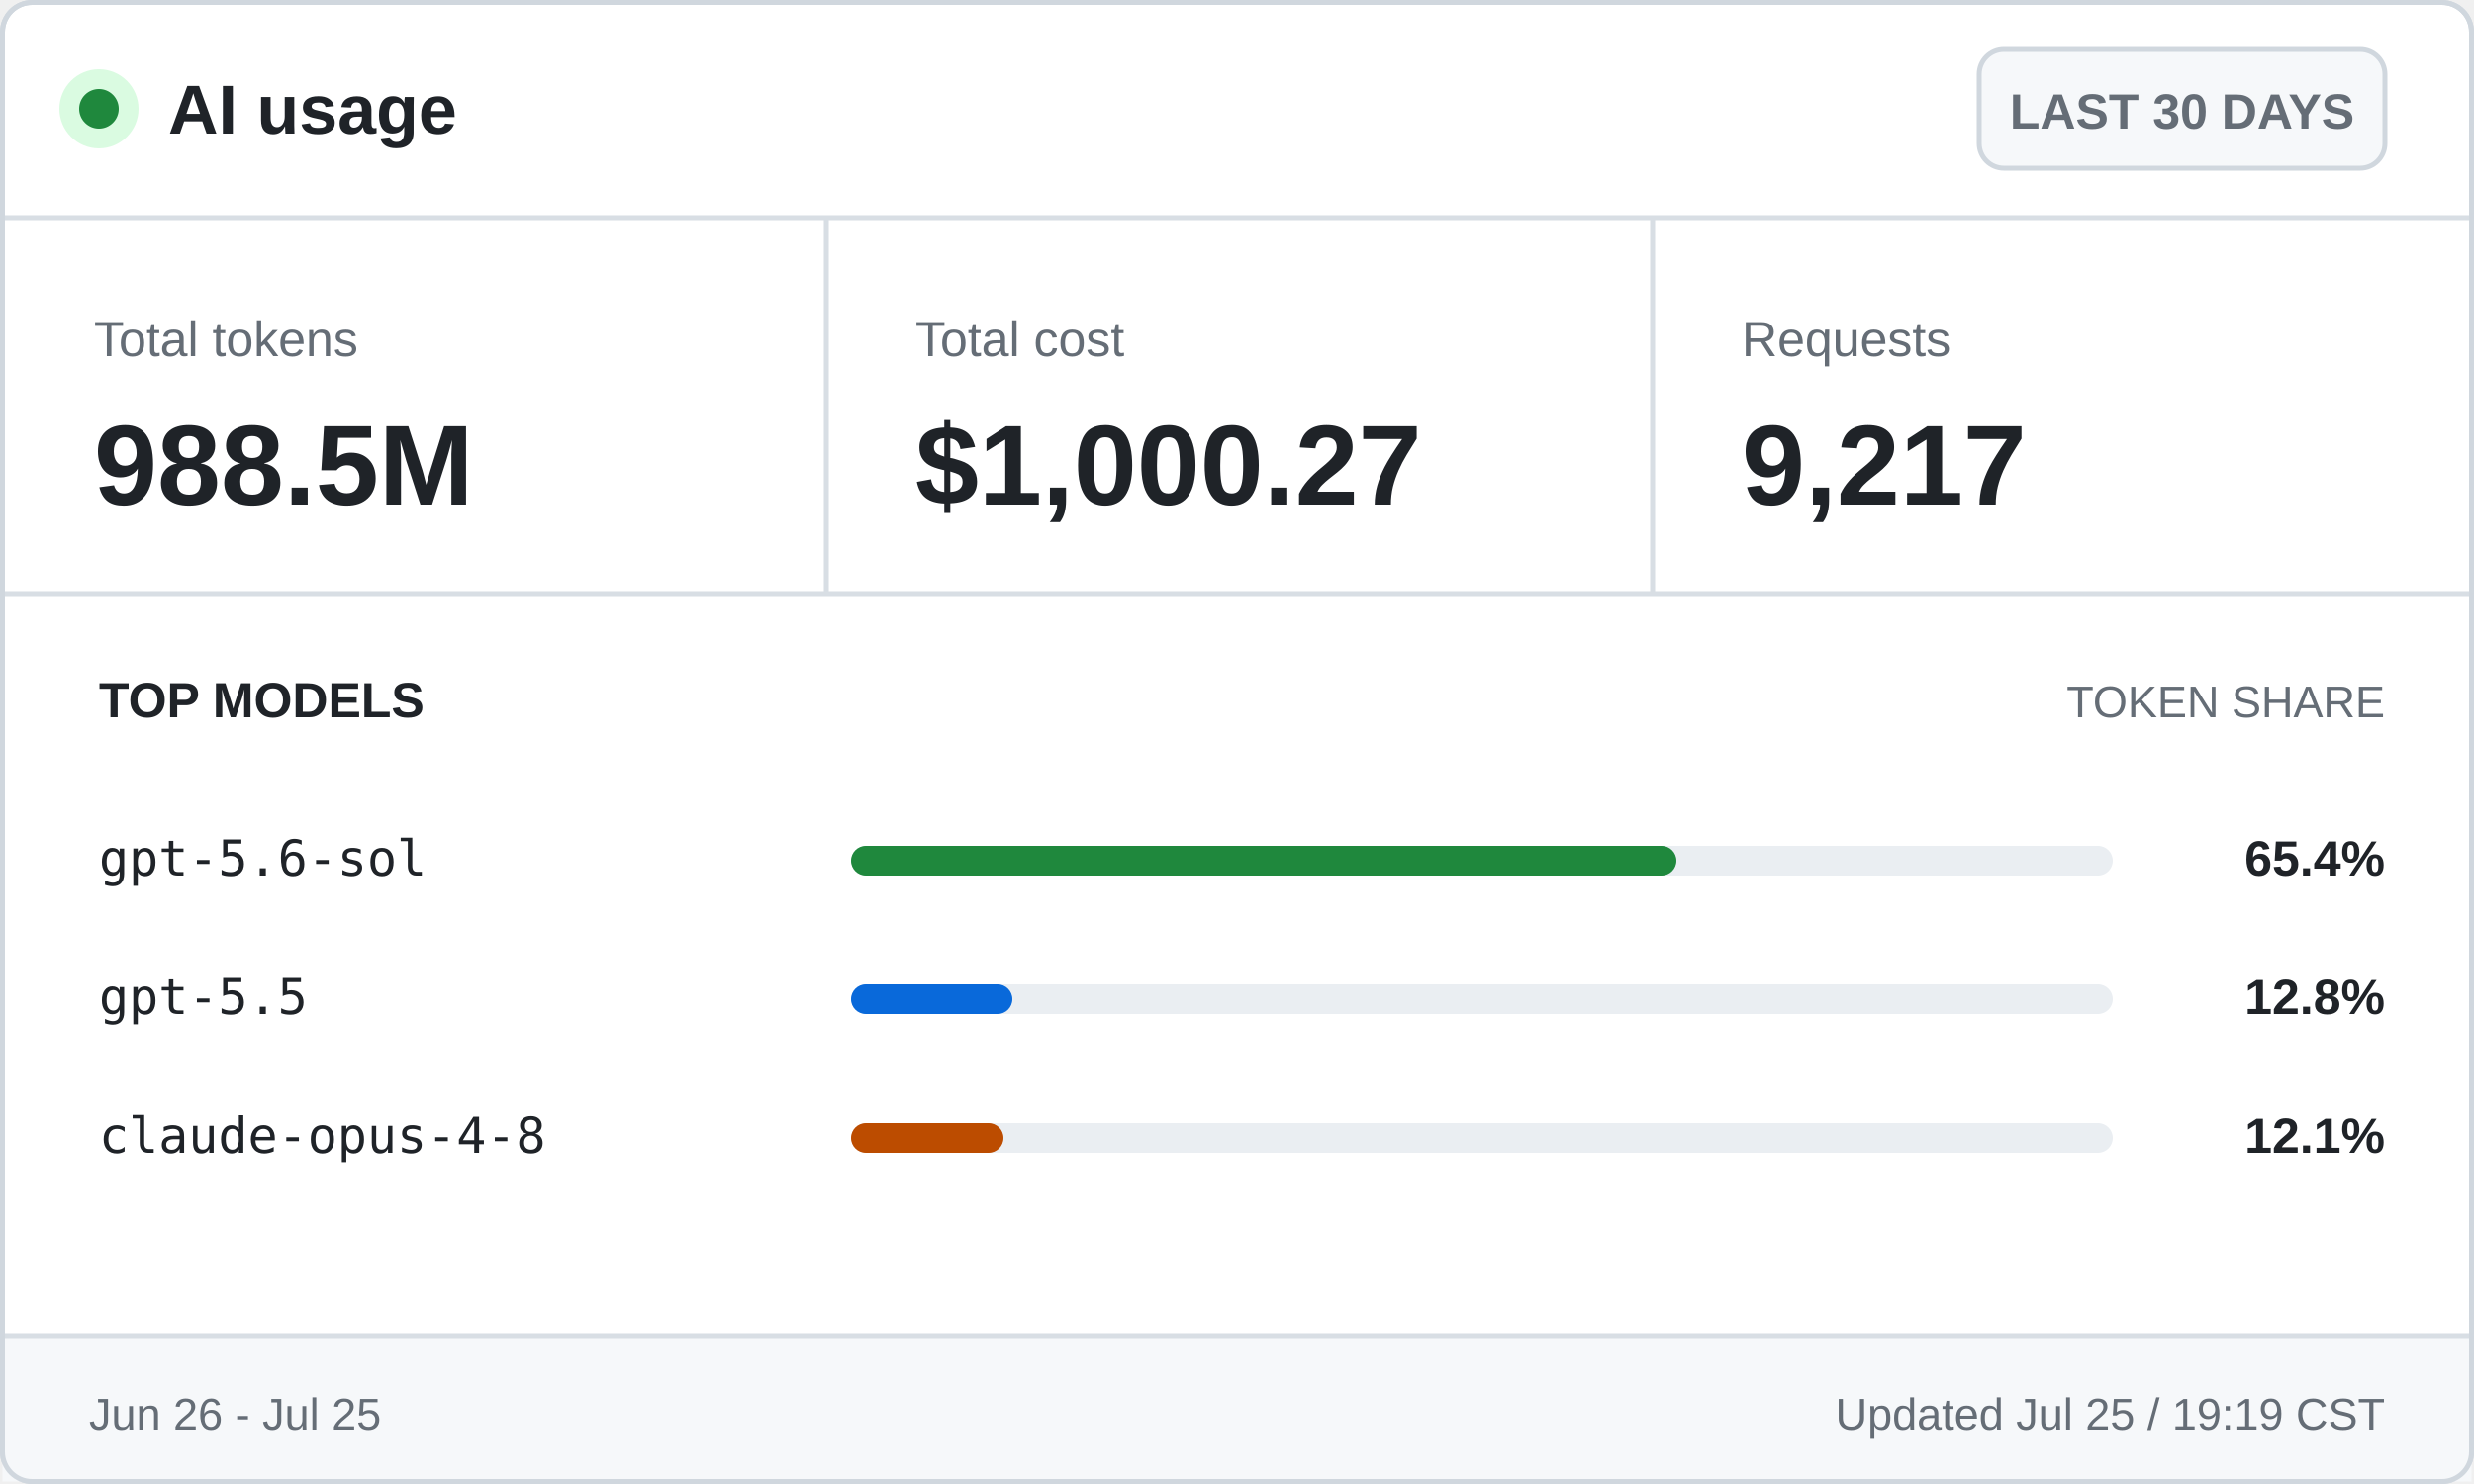
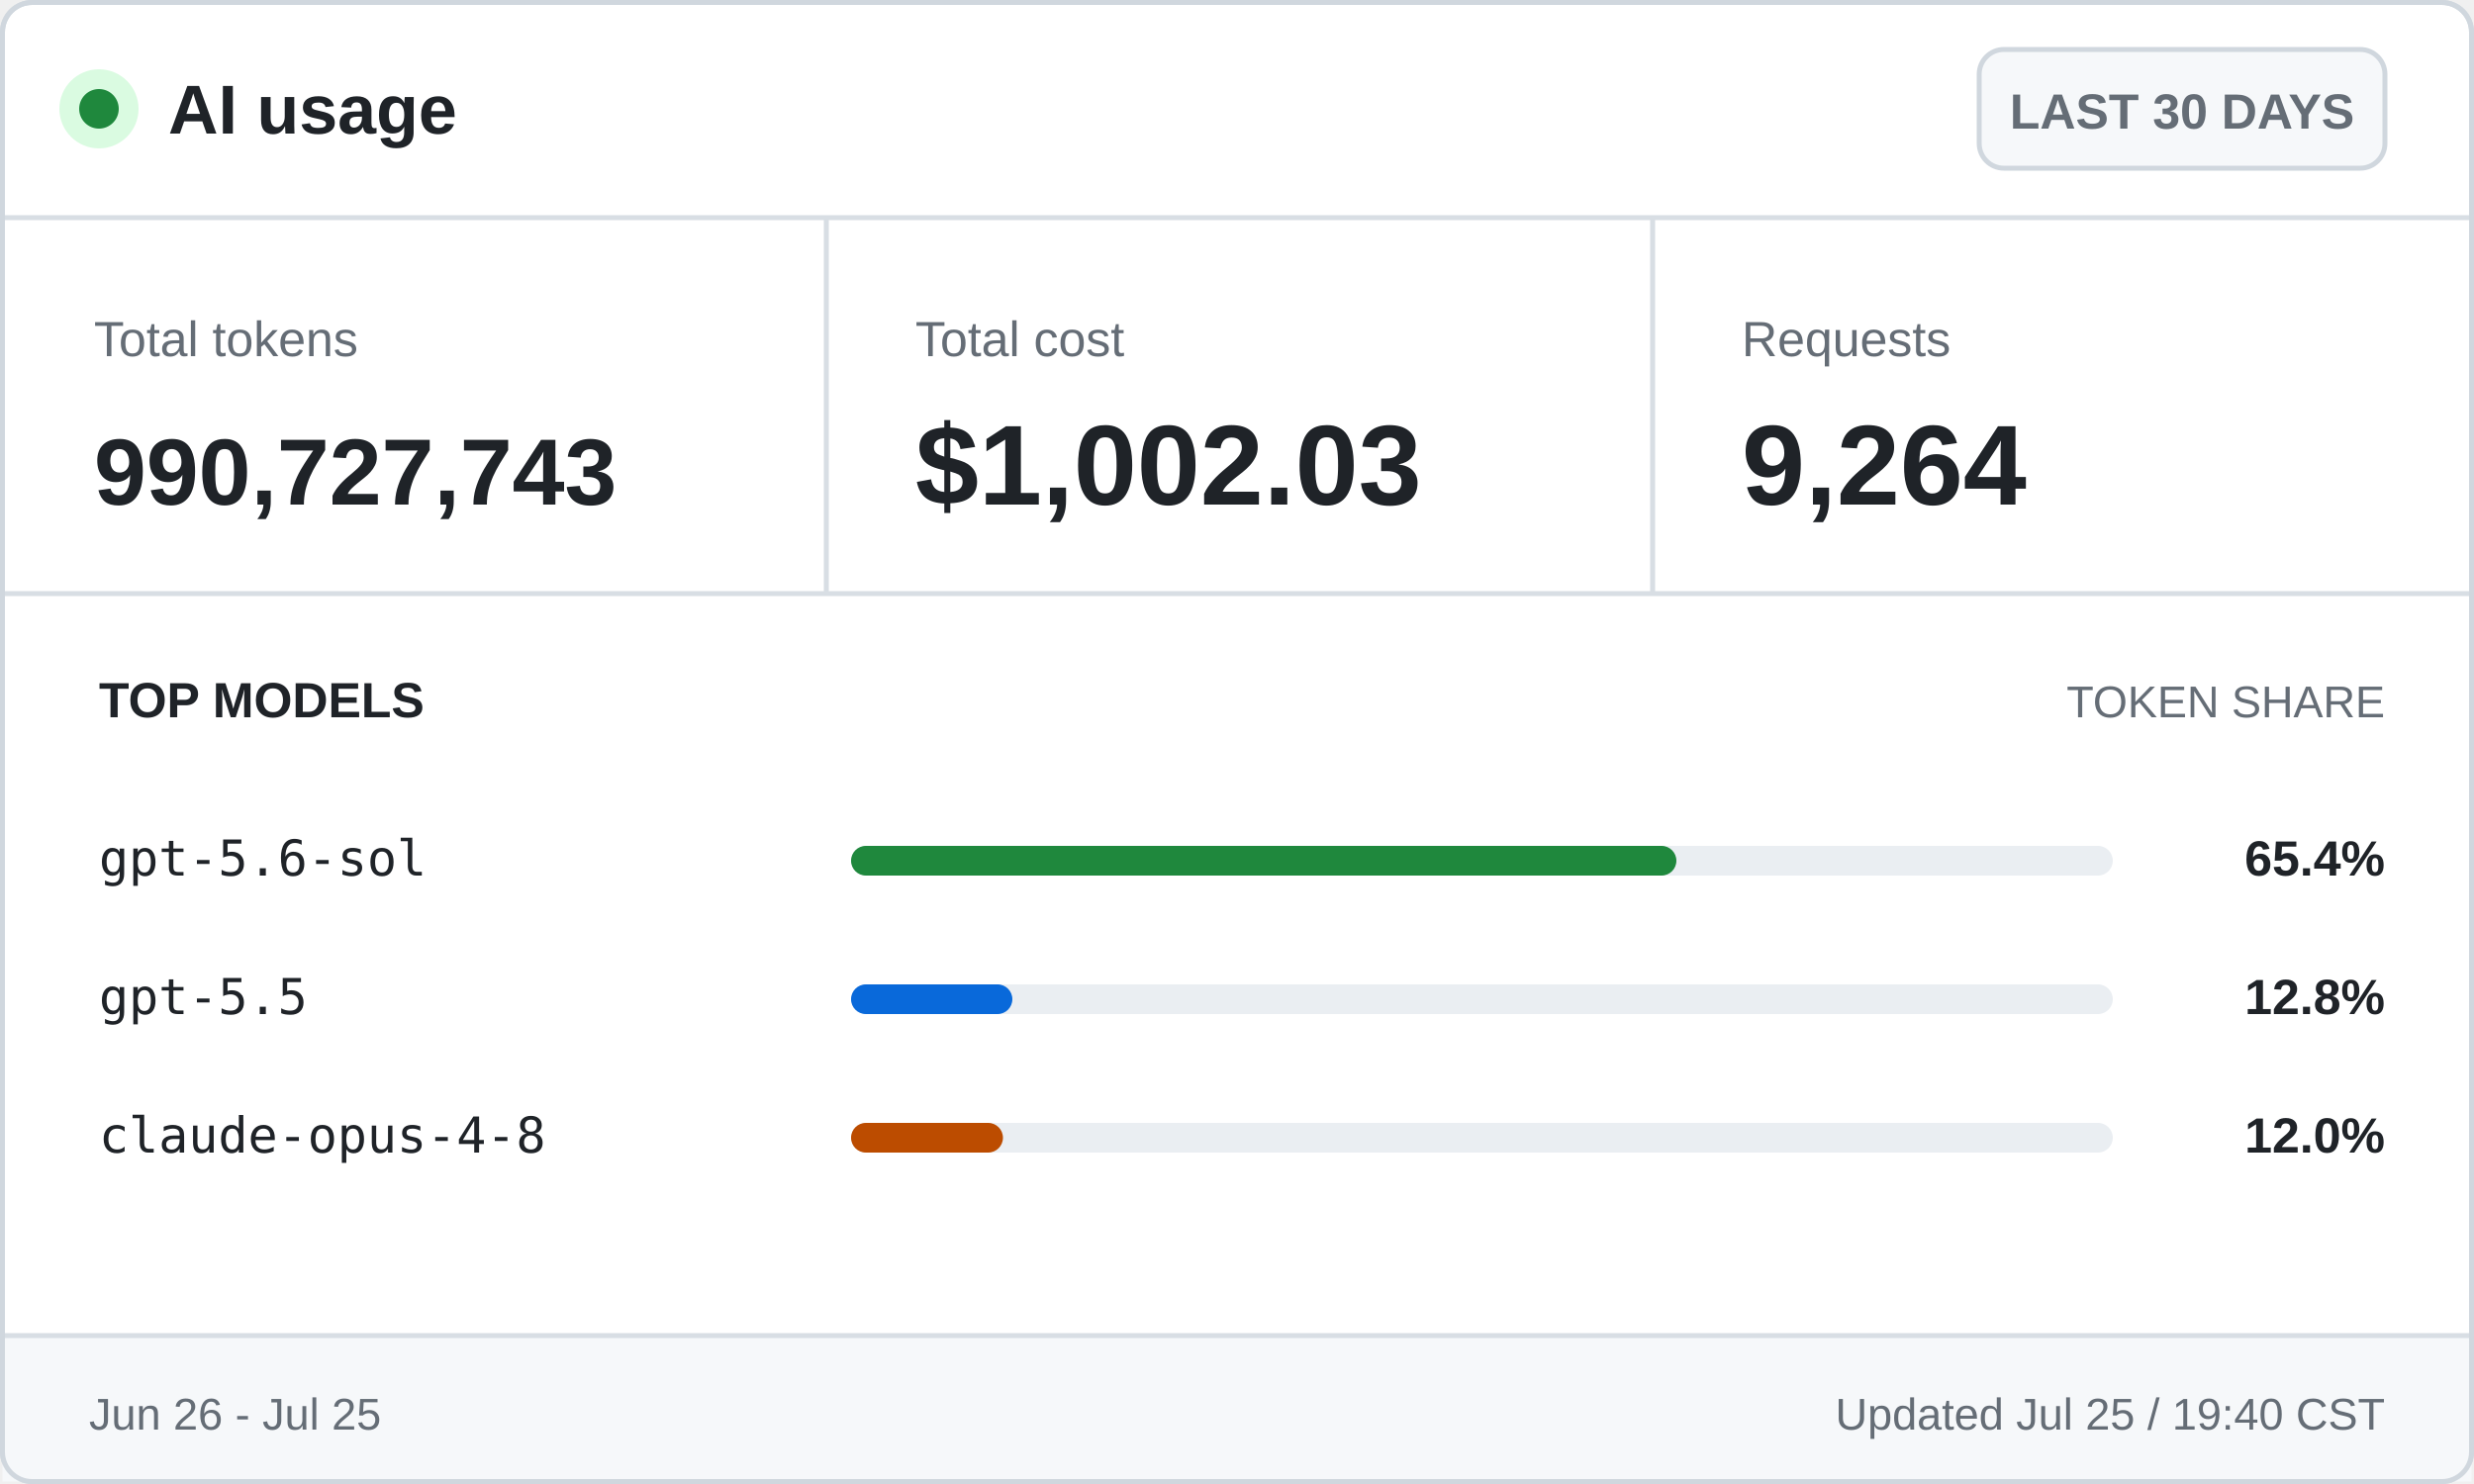
<svg xmlns="http://www.w3.org/2000/svg" width="500" height="300" viewBox="0 0 500 300" role="img" aria-labelledby="title desc">
  <style>
    .ui { font-family: -apple-system, BlinkMacSystemFont, "Segoe UI", Arial, sans-serif; }
    .mono { font-family: "Cascadia Mono", Consolas, monospace; }
    .brand { font-size: 14px; font-weight: 700; }
    .badge { font-size: 10px; font-weight: 600; }
    .label { font-size: 10px; }
    .value { font-size: 23px; font-weight: 700; }
+     .token-value { font-size: 19px; font-weight: 700; }
    .section { font-size: 10px; font-weight: 700; text-transform: uppercase; }
    .section-muted { font-size: 9px; text-transform: uppercase; }
    .model { font-size: 10px; }
    .percentage { font-size: 10px; font-weight: 700; }
    .footer { font-size: 9px; }
  </style>
  <rect x="0.5" y="0.5" width="499" height="299" rx="6" fill="#ffffff" stroke="#d0d7de" />
  <circle cx="20" cy="22" r="8" fill="#dafbe1" />
  <circle cx="20" cy="22" r="4" fill="#1f883d" />
  <text class="ui brand" x="34" y="27" fill="#1f2328">AI usage</text>
  <rect x="400" y="10" width="82" height="24" rx="5" fill="#f6f8fa" stroke="#d0d7de" />
  <text class="ui badge" x="441" y="26" fill="#656d76" text-anchor="middle">LAST 30 DAYS</text>
  <line x1="0" y1="44" x2="500" y2="44" stroke="#d8dee4" />
  <text class="ui label" x="19" y="72" fill="#656d76">Total tokens</text>
-   <text class="ui value" x="19" y="102" fill="#1f2328">988.5M</text>
+   <text class="ui token-value" x="19" y="102" fill="#1f2328">990,727,743</text>
  <line x1="167" y1="44" x2="167" y2="120" stroke="#d8dee4" />
  <text class="ui label" x="185" y="72" fill="#656d76">Total cost</text>
-   <text class="ui value" x="185" y="102" fill="#1f2328">$1,000.27</text>
+   <text class="ui value" x="185" y="102" fill="#1f2328">$1,002.03</text>
  <line x1="334" y1="44" x2="334" y2="120" stroke="#d8dee4" />
  <text class="ui label" x="352" y="72" fill="#656d76">Requests</text>
-   <text class="ui value" x="352" y="102" fill="#1f2328">9,217</text>
+   <text class="ui value" x="352" y="102" fill="#1f2328">9,264</text>
  <line x1="0" y1="120" x2="500" y2="120" stroke="#d8dee4" />
  <text class="ui section" x="20" y="145" fill="#1f2328">TOP MODELS</text>
  <text class="ui section-muted" x="482" y="145" fill="#656d76" text-anchor="end">TOKEN SHARE</text>
  <text class="mono model" x="20" y="177" fill="#1f2328">gpt-5.6-sol</text>
  <rect x="172" y="171" width="255" height="6" rx="3" fill="#eaeef2" />
  <rect x="172" y="171" width="166.8" height="6" rx="3" fill="#1f883d" />
  <text class="ui percentage" x="482" y="177" fill="#1f2328" text-anchor="end">65.4%</text>
  <text class="mono model" x="20" y="205" fill="#1f2328">gpt-5.5</text>
  <rect x="172" y="199" width="255" height="6" rx="3" fill="#eaeef2" />
  <rect x="172" y="199" width="32.6" height="6" rx="3" fill="#0969da" />
  <text class="ui percentage" x="482" y="205" fill="#1f2328" text-anchor="end">12.8%</text>
  <text class="mono model" x="20" y="233" fill="#1f2328">claude-opus-4-8</text>
  <rect x="172" y="227" width="255" height="6" rx="3" fill="#eaeef2" />
-   <rect x="172" y="227" width="30.8" height="6" rx="3" fill="#bc4c00" />
-   <text class="ui percentage" x="482" y="233" fill="#1f2328" text-anchor="end">12.1%</text>
+   <rect x="172" y="227" width="30.7" height="6" rx="3" fill="#bc4c00" />
+   <text class="ui percentage" x="482" y="233" fill="#1f2328" text-anchor="end">12.0%</text>
  <rect x="0.5" y="270" width="499" height="29.5" fill="#f6f8fa" />
  <line x1="0" y1="270" x2="500" y2="270" stroke="#d8dee4" />
  <text class="ui footer" x="18" y="289" fill="#656d76">Jun 26 - Jul 25</text>
-   <text class="ui footer" x="482" y="289" fill="#656d76" text-anchor="end">Updated Jul 25 / 19:19 CST</text>
+   <text class="ui footer" x="482" y="289" fill="#656d76" text-anchor="end">Updated Jul 25 / 19:40 CST</text>
  <rect x="0.5" y="0.5" width="499" height="299" rx="6" fill="none" stroke="#d0d7de" />
</svg>
